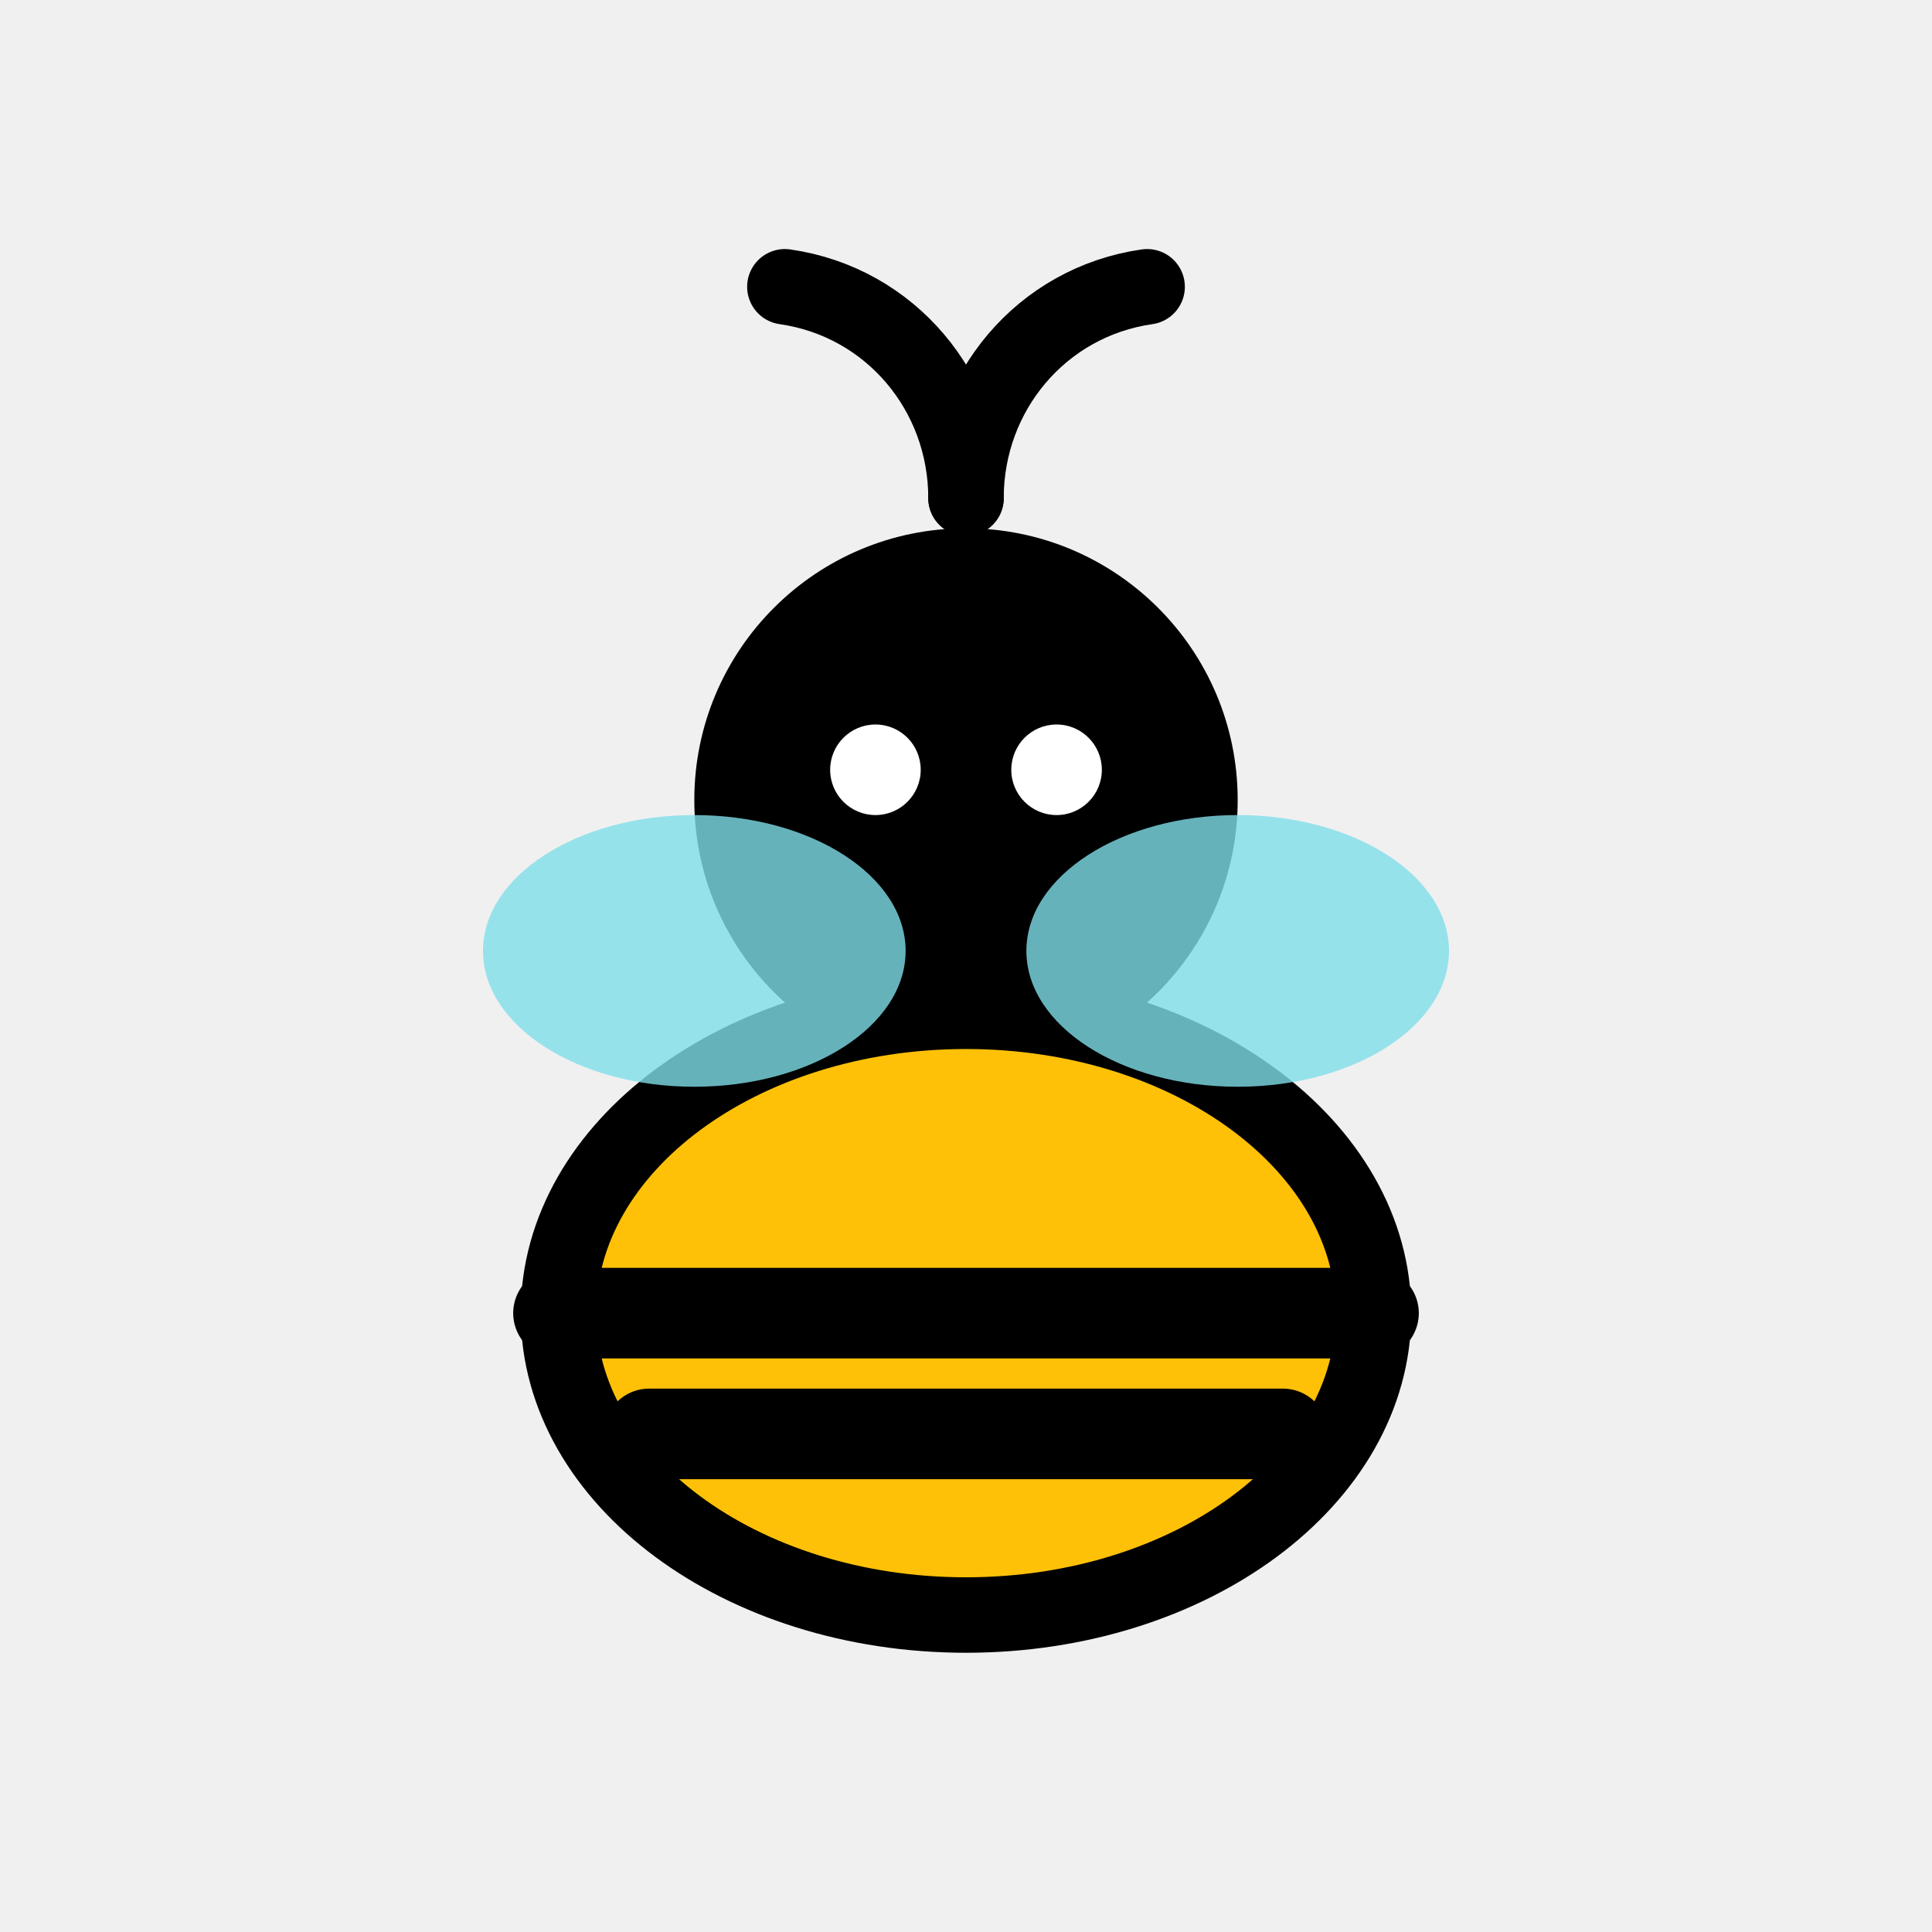
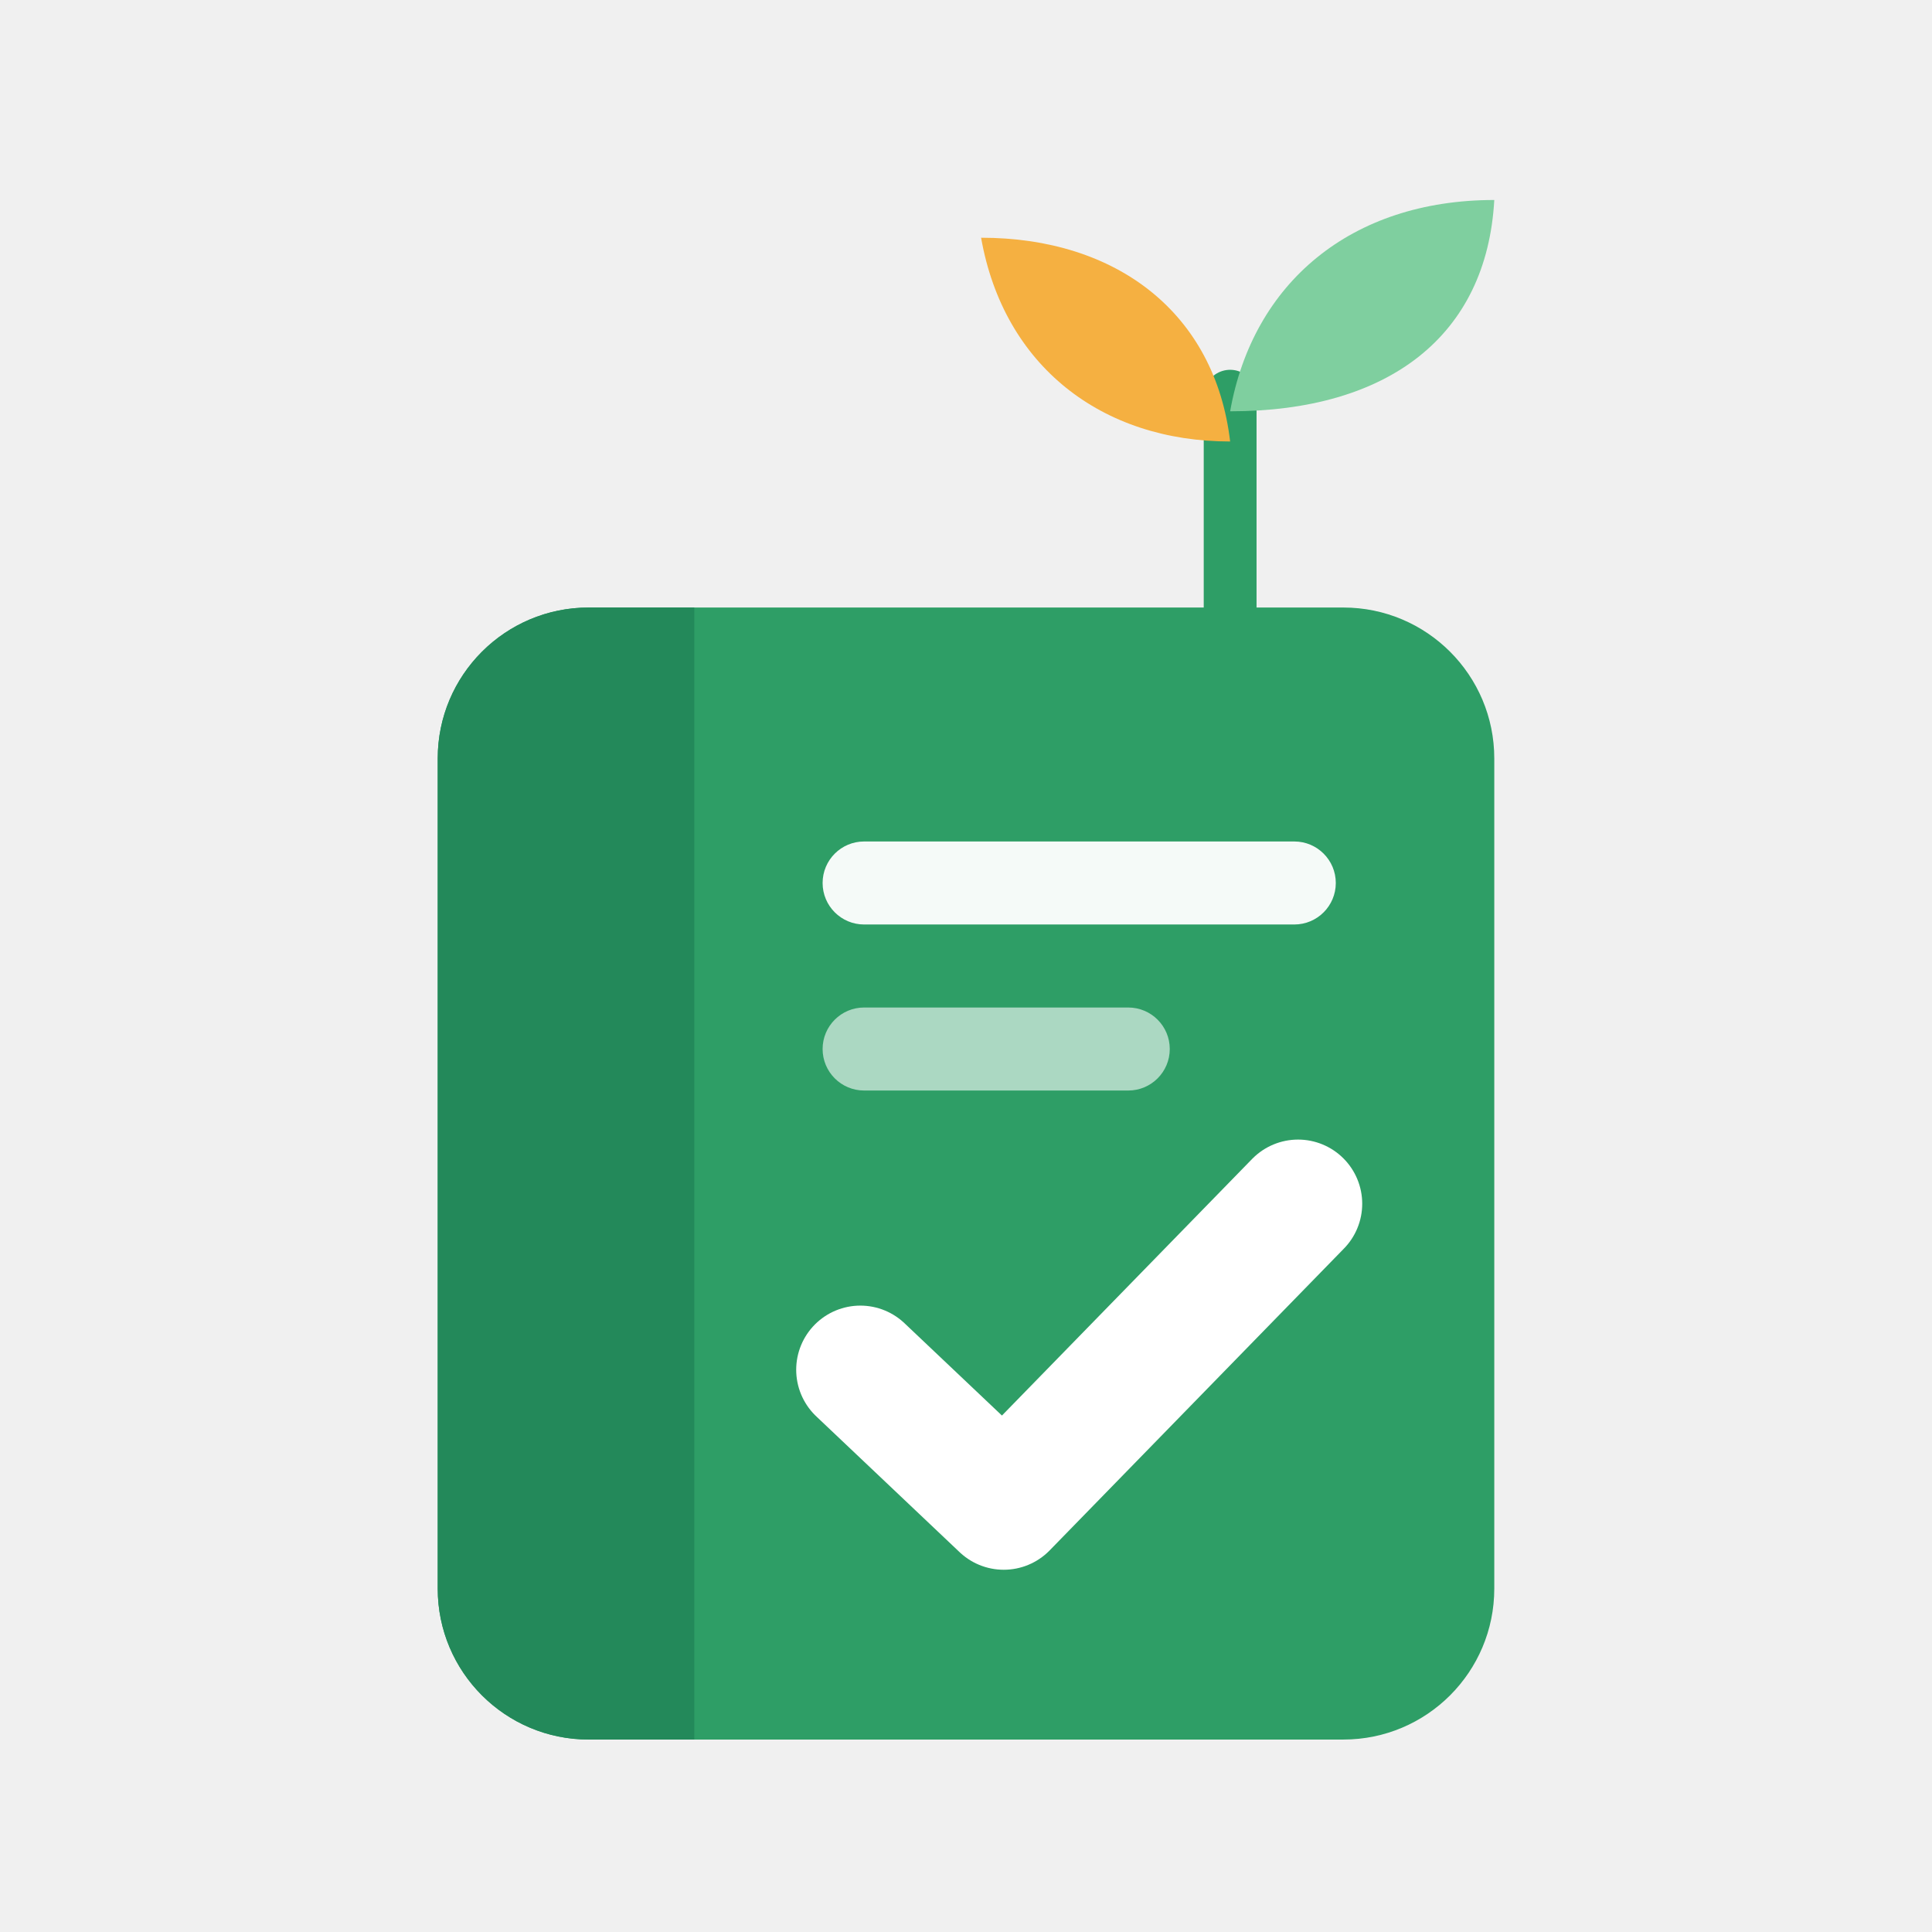
- <svg xmlns="http://www.w3.org/2000/svg" width="256" height="256" viewBox="0 0 256 256" fill="none">
-   <circle cx="128" cy="106" r="36" fill="#000000" />
-   <ellipse cx="128" cy="174" rx="54" ry="40" fill="#FFC107" />
-   <ellipse cx="128" cy="174" rx="54" ry="40" stroke-width="10" stroke="#000" />
-   <path d="M74 174h108" stroke="#000" stroke-width="12" stroke-linecap="round" />
-   <path d="M86 190h84" stroke="#000" stroke-width="12" stroke-linecap="round" />
-   <path d="M128 66c0-14 10-26 24-28" stroke="#000" stroke-width="10" stroke-linecap="round" />
-   <path d="M128 66c0-14-10-26-24-28" stroke="#000" stroke-width="10" stroke-linecap="round" />
-   <ellipse cx="92" cy="126" rx="28" ry="18" fill="#80DEEA" opacity="0.8" />
-   <ellipse cx="164" cy="126" rx="28" ry="18" fill="#80DEEA" opacity="0.8" />
-   <circle cx="116" cy="102" r="6" fill="#fff" />
-   <circle cx="140" cy="102" r="6" fill="#fff" />
+ <svg xmlns="http://www.w3.org/2000/svg" viewBox="0 0 512 512" width="512" height="512">
+   <g transform="translate(-4 11)">
+     <rect x="120" y="150" width="280" height="300" rx="40" fill="#2E9E66" />
+     <path fill="#23895A" d="M160 150H188V450H160A40 40 0 0 1 120 410V190A40 40 0 0 1 160 150Z" />
+     <rect x="222" y="212" width="136" height="22" rx="11" fill="#FFFFFF" opacity="0.95" />
+     <rect x="222" y="256" width="92" height="22" rx="11" fill="#FFFFFF" opacity="0.6" />
+     <path fill="none" stroke="#FFFFFF" stroke-width="34" stroke-linecap="round" stroke-linejoin="round" d="M232 352L270 388L348 308" />
+     <path fill="none" stroke="#2E9E66" stroke-width="14" stroke-linecap="round" d="M330 150V94" />
+     <path fill="#F5B041" d="M330 106C296 106 270 86 264 52C300 52 326 72 330 106Z" />
+     <path fill="#7FCF9F" d="M330 98C336 64 362 42 400 42C398 78 372 98 330 98Z" />
+   </g>
</svg>
